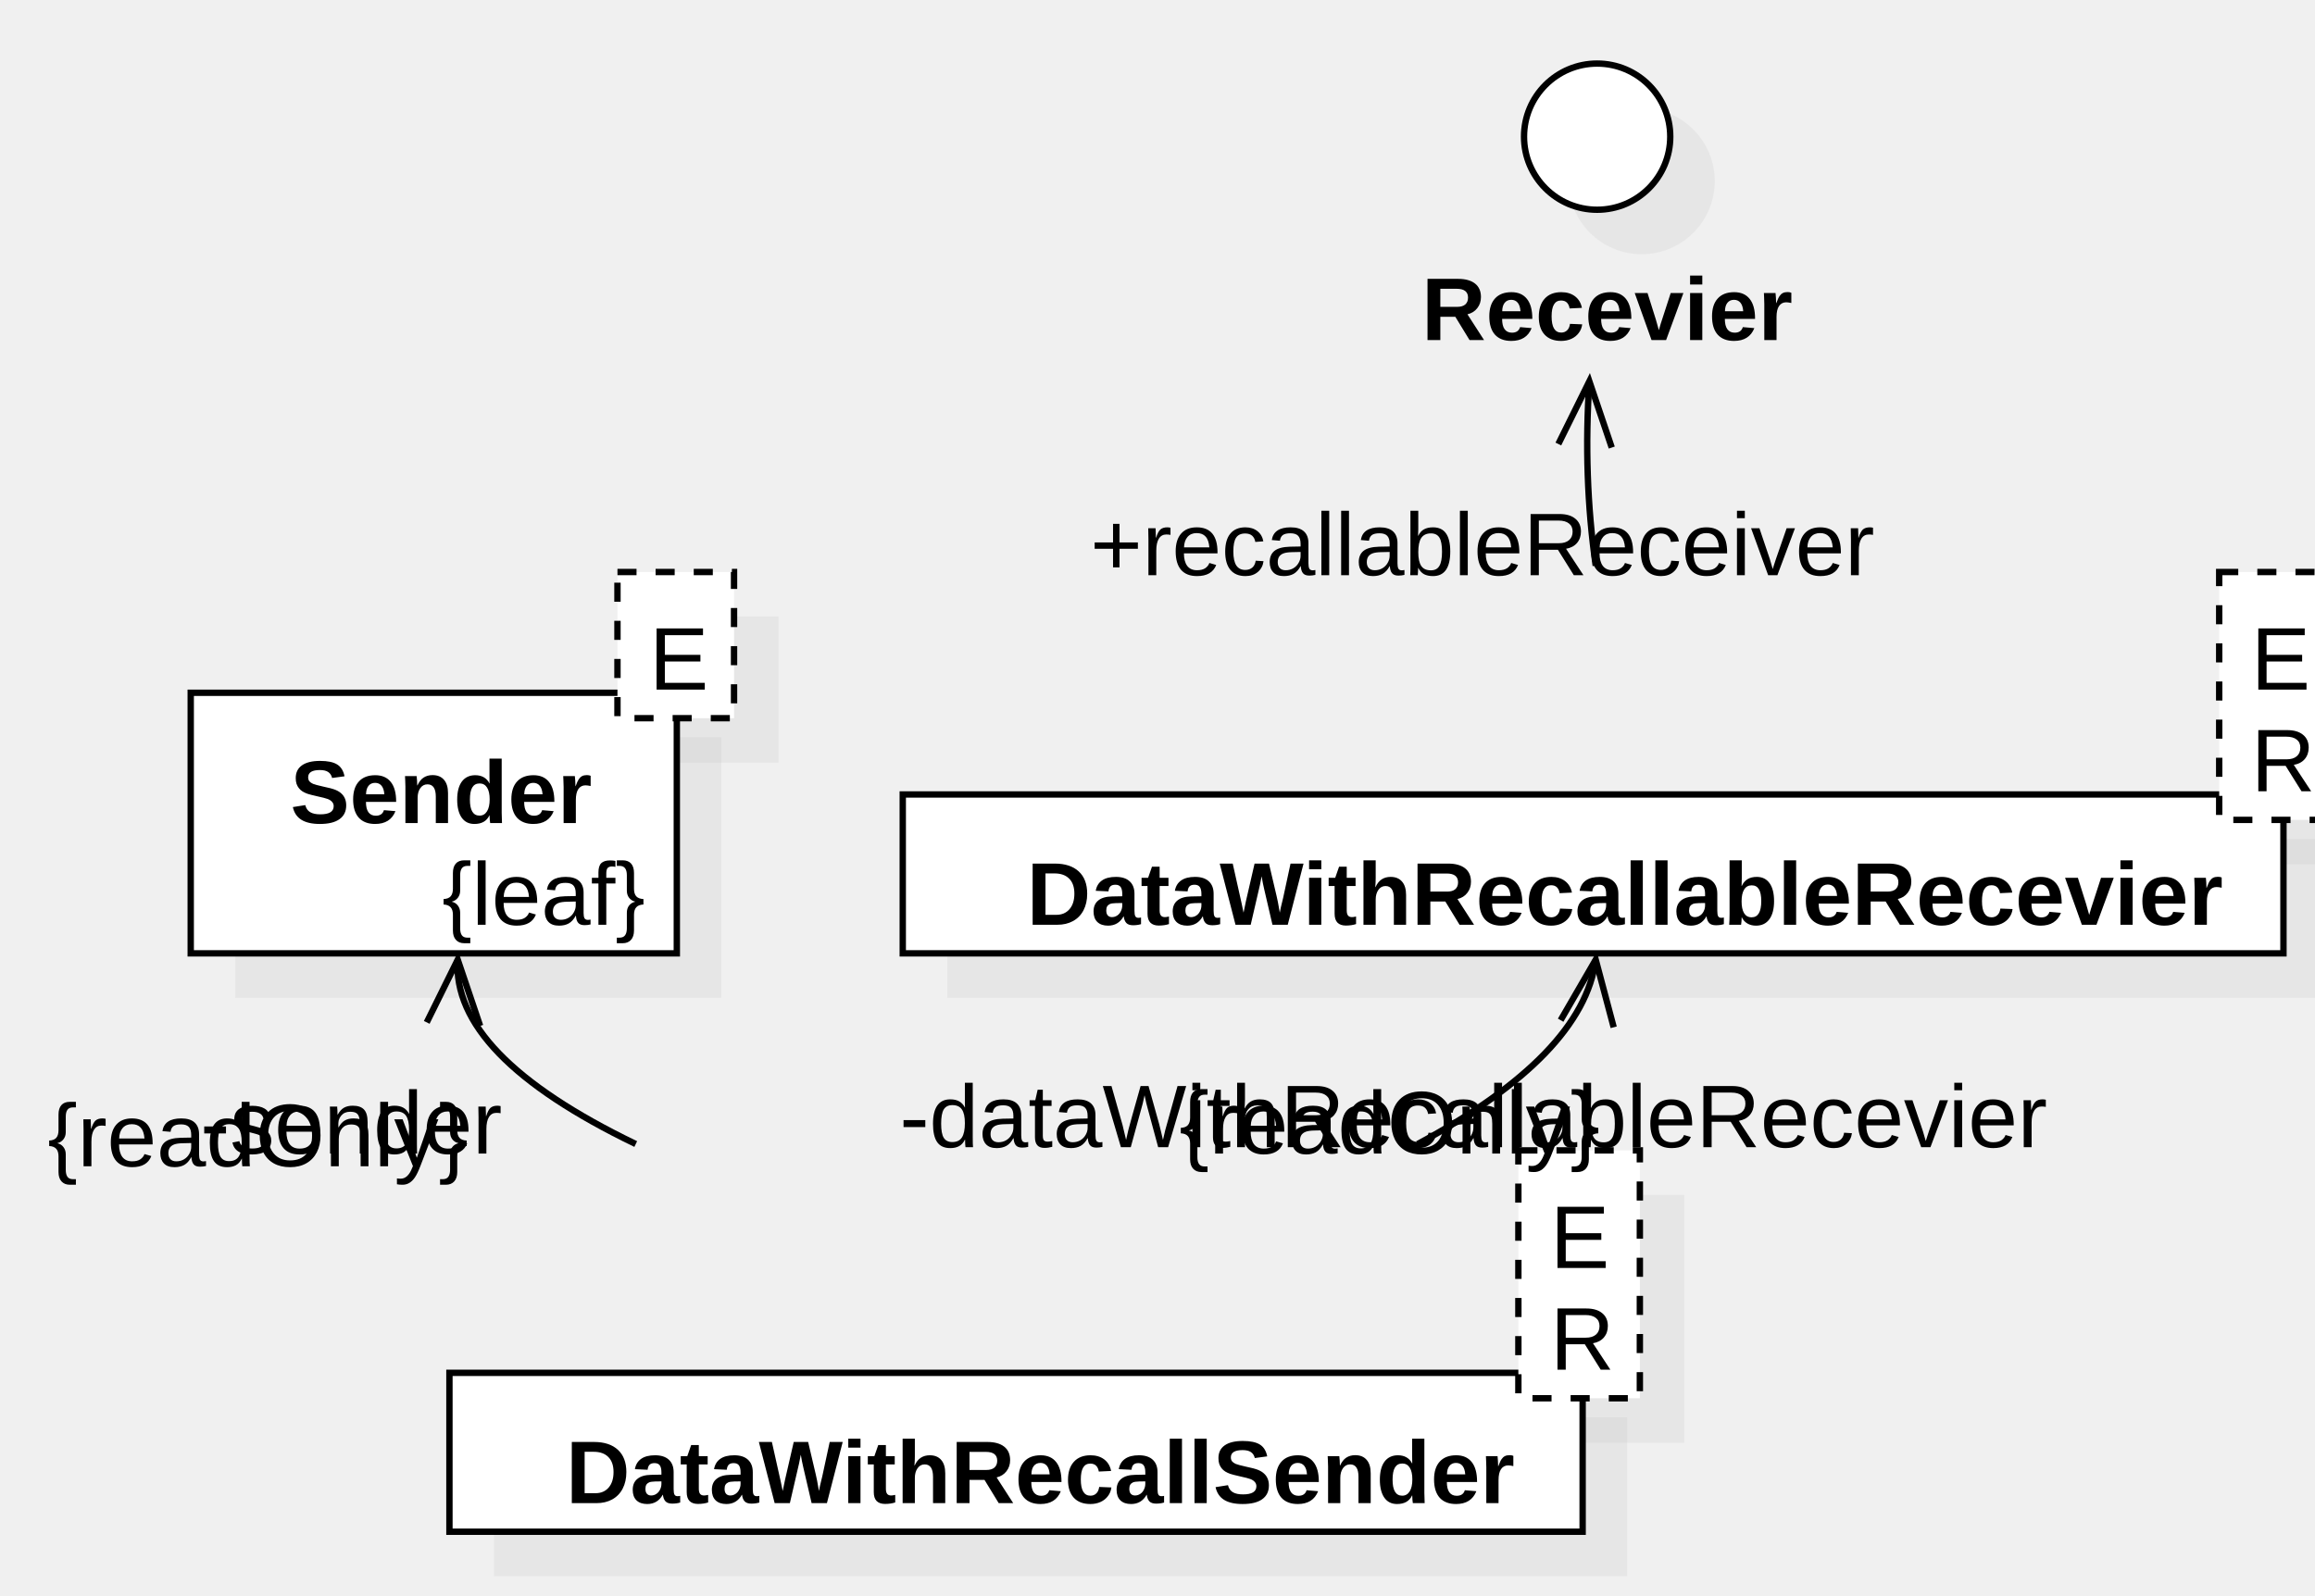
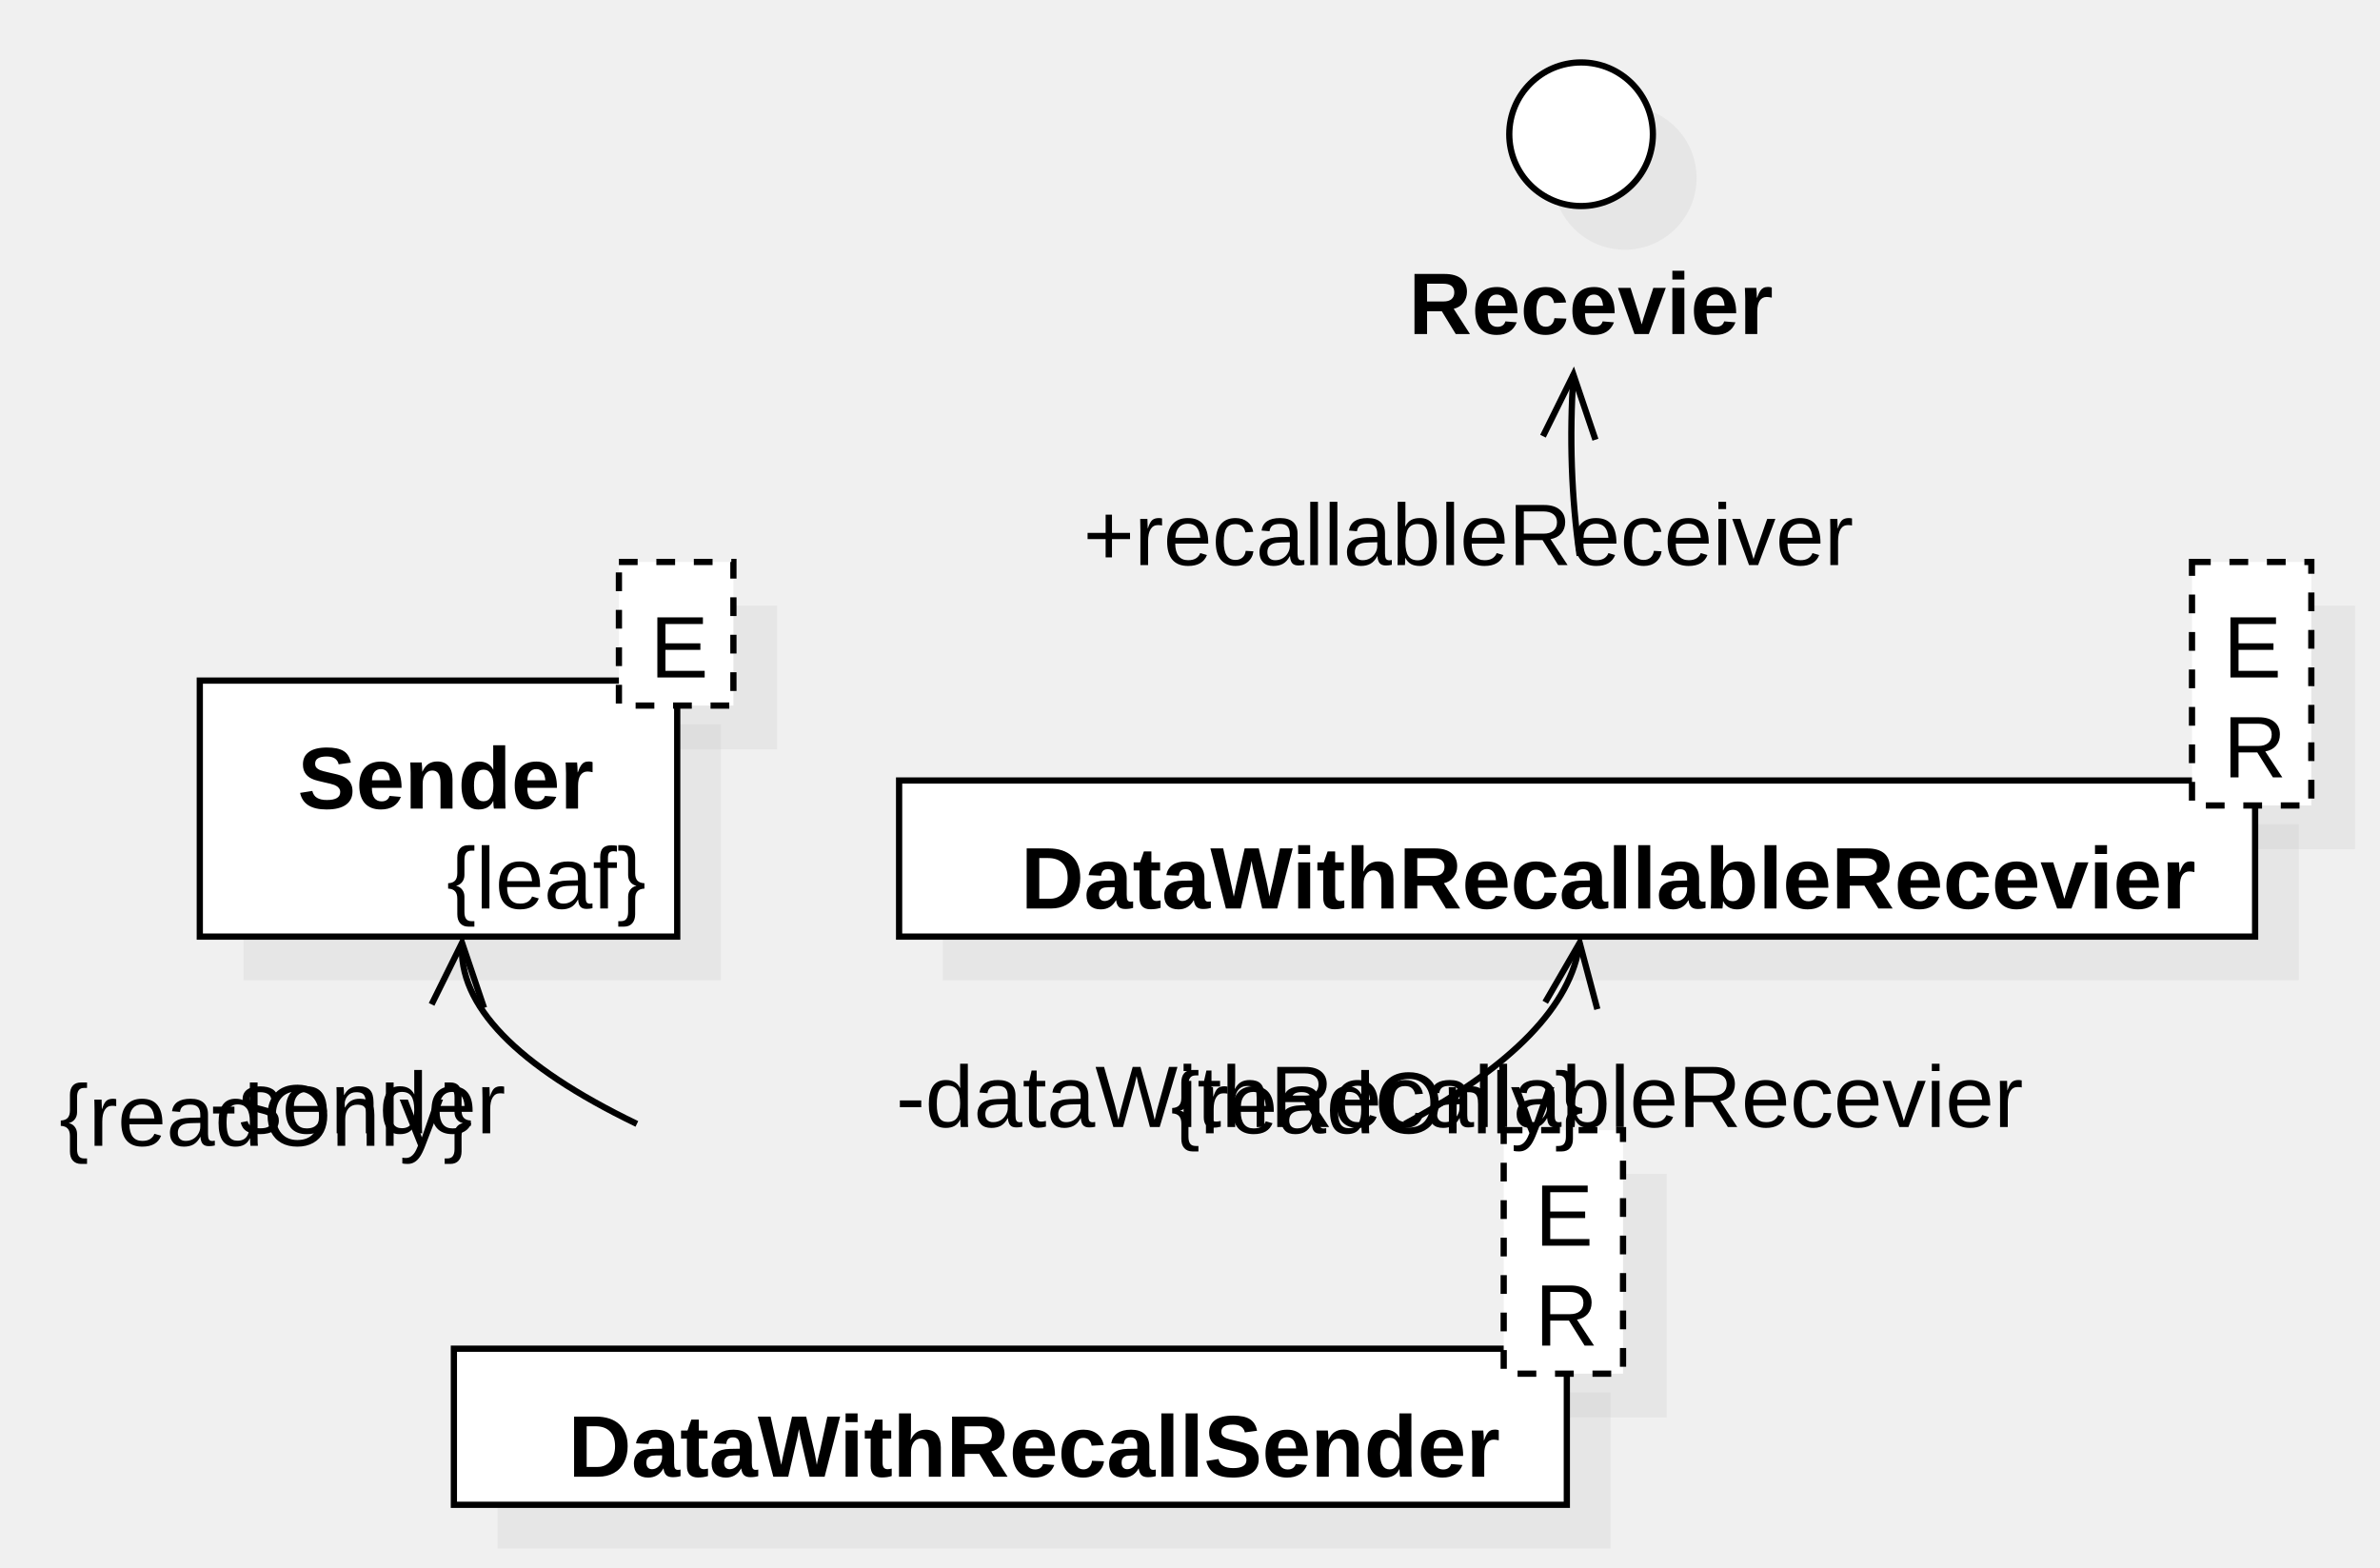
- <svg xmlns="http://www.w3.org/2000/svg" version="1.1" width="364.141" height="251">
+ <svg xmlns="http://www.w3.org/2000/svg" version="1.1" width="381.18" height="251">
  <defs />
  <g>
-     <g transform="translate(10,-10) scale(1,1)">
+     <g transform="translate(12,-10) scale(1,1)">
      <rect fill="#C0C0C0" stroke="none" x="67.694" y="233" width="178.249" height="25" opacity="0.2" />
    </g>
-     <g transform="translate(10,-10) scale(1,1)">
+     <g transform="translate(12,-10) scale(1,1)">
      <rect fill="#C0C0C0" stroke="none" x="235.833" y="198" width="19.11" height="39" opacity="0.2" />
    </g>
-     <g transform="translate(10,-10) scale(1,1)">
+     <g transform="translate(12,-10) scale(1,1)">
      <rect fill="#ffffff" stroke="none" x="60.694" y="226" width="178.249" height="25" />
    </g>
-     <g transform="translate(10,-10) scale(1,1)">
+     <g transform="translate(12,-10) scale(1,1)">
      <path fill="none" stroke="#000000" d="M 60.694 226 L 238.943 226 L 238.943 251 L 60.694 251 L 60.694 226 Z Z" stroke-miterlimit="10" />
    </g>
-     <g transform="translate(10,-10) scale(1,1)">
+     <g transform="translate(12,-10) scale(1,1)">
      <g>
        <path fill="none" stroke="none" />
        <text fill="#000000" stroke="none" font-family="Arial" font-size="14px" font-style="normal" font-weight="bold" text-decoration="none" x="79.009" y="246.5">DataWithRecallSender</text>
      </g>
    </g>
-     <g transform="translate(10,-10) scale(1,1)">
+     <g transform="translate(12,-10) scale(1,1)">
      <rect fill="#ffffff" stroke="none" x="228.833" y="191" width="19.11" height="39" />
    </g>
-     <g transform="translate(10,-10) scale(1,1)">
+     <g transform="translate(12,-10) scale(1,1)">
      <path fill="none" stroke="#000000" d="M 228.833 191 L 247.943 191 L 247.943 230 L 228.833 230 L 228.833 191 Z Z" stroke-miterlimit="10" stroke-dasharray="3" />
    </g>
-     <g transform="translate(10,-10) scale(1,1)">
+     <g transform="translate(12,-10) scale(1,1)">
      <g>
        <path fill="none" stroke="none" />
        <text fill="#000000" stroke="none" font-family="Arial" font-size="14px" font-style="normal" font-weight="normal" text-decoration="none" x="233.833" y="209.5">E</text>
      </g>
    </g>
-     <g transform="translate(10,-10) scale(1,1)">
+     <g transform="translate(12,-10) scale(1,1)">
      <g>
        <path fill="none" stroke="none" />
        <text fill="#000000" stroke="none" font-family="Arial" font-size="14px" font-style="normal" font-weight="normal" text-decoration="none" x="233.833" y="225.5">R</text>
      </g>
    </g>
-     <g transform="translate(10,-10) scale(1,1)">
+     <g transform="translate(12,-10) scale(1,1)">
      <rect fill="#C0C0C0" stroke="none" x="139" y="142" width="217.18" height="25" opacity="0.2" />
    </g>
-     <g transform="translate(10,-10) scale(1,1)">
+     <g transform="translate(12,-10) scale(1,1)">
      <rect fill="#C0C0C0" stroke="none" x="346.069" y="107" width="19.11" height="39" opacity="0.2" />
    </g>
-     <g transform="translate(10,-10) scale(1,1)">
+     <g transform="translate(12,-10) scale(1,1)">
      <rect fill="#ffffff" stroke="none" x="132" y="135" width="217.18" height="25" />
    </g>
-     <g transform="translate(10,-10) scale(1,1)">
+     <g transform="translate(12,-10) scale(1,1)">
      <path fill="none" stroke="#000000" d="M 132 135 L 349.18 135 L 349.18 160 L 132 160 L 132 135 Z Z" stroke-miterlimit="10" />
    </g>
-     <g transform="translate(10,-10) scale(1,1)">
+     <g transform="translate(12,-10) scale(1,1)">
      <g>
        <path fill="none" stroke="none" />
        <text fill="#000000" stroke="none" font-family="Arial" font-size="14px" font-style="normal" font-weight="bold" text-decoration="none" x="151.497" y="155.5">DataWithRecallableRecevier</text>
      </g>
    </g>
-     <g transform="translate(10,-10) scale(1,1)">
+     <g transform="translate(12,-10) scale(1,1)">
      <rect fill="#ffffff" stroke="none" x="339.069" y="100" width="19.11" height="39" />
    </g>
-     <g transform="translate(10,-10) scale(1,1)">
+     <g transform="translate(12,-10) scale(1,1)">
      <path fill="none" stroke="#000000" d="M 339.069 100 L 358.18 100 L 358.18 139 L 339.069 139 L 339.069 100 Z Z" stroke-miterlimit="10" stroke-dasharray="3" />
    </g>
-     <g transform="translate(10,-10) scale(1,1)">
+     <g transform="translate(12,-10) scale(1,1)">
      <g>
        <path fill="none" stroke="none" />
        <text fill="#000000" stroke="none" font-family="Arial" font-size="14px" font-style="normal" font-weight="normal" text-decoration="none" x="344.069" y="118.5">E</text>
      </g>
    </g>
-     <g transform="translate(10,-10) scale(1,1)">
+     <g transform="translate(12,-10) scale(1,1)">
      <g>
        <path fill="none" stroke="none" />
        <text fill="#000000" stroke="none" font-family="Arial" font-size="14px" font-style="normal" font-weight="normal" text-decoration="none" x="344.069" y="134.5">R</text>
      </g>
    </g>
-     <g transform="translate(10,-10) scale(1,1)">
+     <g transform="translate(12,-10) scale(1,1)">
      <path fill="#C0C0C0" stroke="none" d="M 236.725 38.5 C 236.725 32.149 241.874 27 248.225 27 C 254.576 27 259.725 32.149 259.725 38.5 C 259.725 44.851 254.576 50 248.225 50 C 241.874 50 236.725 44.851 236.725 38.5 Z" opacity="0.2" />
    </g>
-     <g transform="translate(10,-10) scale(1,1)">
+     <g transform="translate(12,-10) scale(1,1)">
      <path fill="#ffffff" stroke="none" d="M 229.725 31.5 C 229.725 25.149 234.874 20 241.225 20 C 247.576 20 252.725 25.149 252.725 31.5 C 252.725 37.851 247.576 43 241.225 43 C 234.874 43 229.725 37.851 229.725 31.5 Z" />
    </g>
-     <g transform="translate(10,-10) scale(1,1)">
+     <g transform="translate(12,-10) scale(1,1)">
      <path fill="none" stroke="#000000" d="M 229.725 31.5 C 229.725 25.149 234.874 20 241.225 20 C 247.576 20 252.725 25.149 252.725 31.5 C 252.725 37.851 247.576 43 241.225 43 C 234.874 43 229.725 37.851 229.725 31.5 Z" stroke-miterlimit="10" />
    </g>
-     <g transform="translate(10,-10) scale(1,1)">
+     <g transform="translate(12,-10) scale(1,1)">
      <g>
        <path fill="none" stroke="none" />
        <text fill="#000000" stroke="none" font-family="Arial" font-size="14px" font-style="normal" font-weight="bold" text-decoration="none" x="213.604" y="63.5">Recevier</text>
      </g>
    </g>
-     <g transform="translate(10,-10) scale(1,1)">
+     <g transform="translate(12,-10) scale(1,1)">
      <rect fill="#C0C0C0" stroke="none" x="27" y="126" width="76.462" height="41" opacity="0.2" />
    </g>
-     <g transform="translate(10,-10) scale(1,1)">
+     <g transform="translate(12,-10) scale(1,1)">
      <rect fill="#C0C0C0" stroke="none" x="94.124" y="107" width="18.338" height="23" opacity="0.2" />
    </g>
-     <g transform="translate(10,-10) scale(1,1)">
+     <g transform="translate(12,-10) scale(1,1)">
      <rect fill="#ffffff" stroke="none" x="20" y="119" width="76.462" height="41" />
    </g>
-     <g transform="translate(10,-10) scale(1,1)">
+     <g transform="translate(12,-10) scale(1,1)">
      <path fill="none" stroke="#000000" d="M 20 119 L 96.462 119 L 96.462 160 L 20 160 L 20 119 Z Z" stroke-miterlimit="10" />
    </g>
-     <g transform="translate(10,-10) scale(1,1)">
+     <g transform="translate(12,-10) scale(1,1)">
      <g>
        <path fill="none" stroke="none" />
        <text fill="#000000" stroke="none" font-family="Arial" font-size="14px" font-style="normal" font-weight="bold" text-decoration="none" x="35.659" y="139.5">Sender</text>
      </g>
    </g>
-     <g transform="translate(10,-10) scale(1,1)">
+     <g transform="translate(12,-10) scale(1,1)">
      <g>
        <path fill="none" stroke="none" />
        <text fill="#000000" stroke="none" font-family="Arial" font-size="14px" font-style="normal" font-weight="normal" text-decoration="none" x="59.538" y="155.5">{leaf}</text>
      </g>
    </g>
-     <g transform="translate(10,-10) scale(1,1)">
+     <g transform="translate(12,-10) scale(1,1)">
      <rect fill="#ffffff" stroke="none" x="87.124" y="100" width="18.338" height="23" />
    </g>
-     <g transform="translate(10,-10) scale(1,1)">
+     <g transform="translate(12,-10) scale(1,1)">
      <path fill="none" stroke="#000000" d="M 87.124 100 L 105.462 100 L 105.462 123 L 87.124 123 L 87.124 100 Z Z" stroke-miterlimit="10" stroke-dasharray="3" />
    </g>
-     <g transform="translate(10,-10) scale(1,1)">
+     <g transform="translate(12,-10) scale(1,1)">
      <g>
        <path fill="none" stroke="none" />
        <text fill="#000000" stroke="none" font-family="Arial" font-size="14px" font-style="normal" font-weight="normal" text-decoration="none" x="92.124" y="118.5">E</text>
      </g>
    </g>
-     <g transform="translate(10,-10) scale(1,1)">
+     <g transform="translate(12,-10) scale(1,1)">
      <path fill="none" stroke="#000000" d="M 90 190 Q 61 176 62 161" stroke-miterlimit="10" />
    </g>
-     <g transform="translate(10,-10) scale(1,1)">
+     <g transform="translate(12,-10) scale(1,1)">
      <path fill="none" stroke="#000000" d="M 65.524 171.42 L 62 161 L 57.124 170.86" stroke-miterlimit="10" />
    </g>
-     <g transform="translate(10,-10) scale(1,1)">
+     <g transform="translate(12,-10) scale(1,1)">
      <g>
        <path fill="none" stroke="none" />
        <text fill="#000000" stroke="none" font-family="Arial" font-size="14px" font-style="normal" font-weight="normal" text-decoration="none" x="21.5" y="191.5">-sender</text>
      </g>
    </g>
-     <g transform="translate(10,-10) scale(1,1)">
+     <g transform="translate(12,-10) scale(1,1)">
      <g>
        <path fill="none" stroke="none" />
        <text fill="#000000" stroke="none" font-family="Arial" font-size="14px" font-style="normal" font-weight="normal" text-decoration="none" x="-2.5" y="193.5">{readOnly}</text>
      </g>
    </g>
-     <g transform="translate(10,-10) scale(1,1)">
+     <g transform="translate(12,-10) scale(1,1)">
      <path fill="none" stroke="#000000" d="M 213 190 Q 239 176 241 161" stroke-miterlimit="10" />
    </g>
-     <g transform="translate(10,-10) scale(1,1)">
+     <g transform="translate(12,-10) scale(1,1)">
      <path fill="none" stroke="#000000" d="M 243.829 171.63 L 241 161 L 235.484 170.517" stroke-miterlimit="10" />
    </g>
-     <g transform="translate(10,-10) scale(1,1)">
+     <g transform="translate(12,-10) scale(1,1)">
      <g>
        <path fill="none" stroke="none" />
        <text fill="#000000" stroke="none" font-family="Arial" font-size="14px" font-style="normal" font-weight="normal" text-decoration="none" x="131.5" y="190.5">-dataWithRecallableRecevier</text>
      </g>
    </g>
-     <g transform="translate(10,-10) scale(1,1)">
+     <g transform="translate(12,-10) scale(1,1)">
      <g>
        <path fill="none" stroke="none" />
        <text fill="#000000" stroke="none" font-family="Arial" font-size="14px" font-style="normal" font-weight="normal" text-decoration="none" x="175.5" y="191.5">{readOnly}</text>
      </g>
    </g>
-     <g transform="translate(10,-10) scale(1,1)">
+     <g transform="translate(12,-10) scale(1,1)">
      <path fill="none" stroke="#000000" d="M 241 99 Q 239 85 240 70" stroke-miterlimit="10" />
    </g>
-     <g transform="translate(10,-10) scale(1,1)">
+     <g transform="translate(12,-10) scale(1,1)">
      <path fill="none" stroke="#000000" d="M 243.524 80.42 L 240 70 L 235.124 79.86" stroke-miterlimit="10" />
    </g>
-     <g transform="translate(10,-10) scale(1,1)">
+     <g transform="translate(12,-10) scale(1,1)">
      <g>
        <path fill="none" stroke="none" />
        <text fill="#000000" stroke="none" font-family="Arial" font-size="14px" font-style="normal" font-weight="normal" text-decoration="none" x="161.5" y="100.5">+recallableReceiver</text>
      </g>
    </g>
  </g>
</svg>
